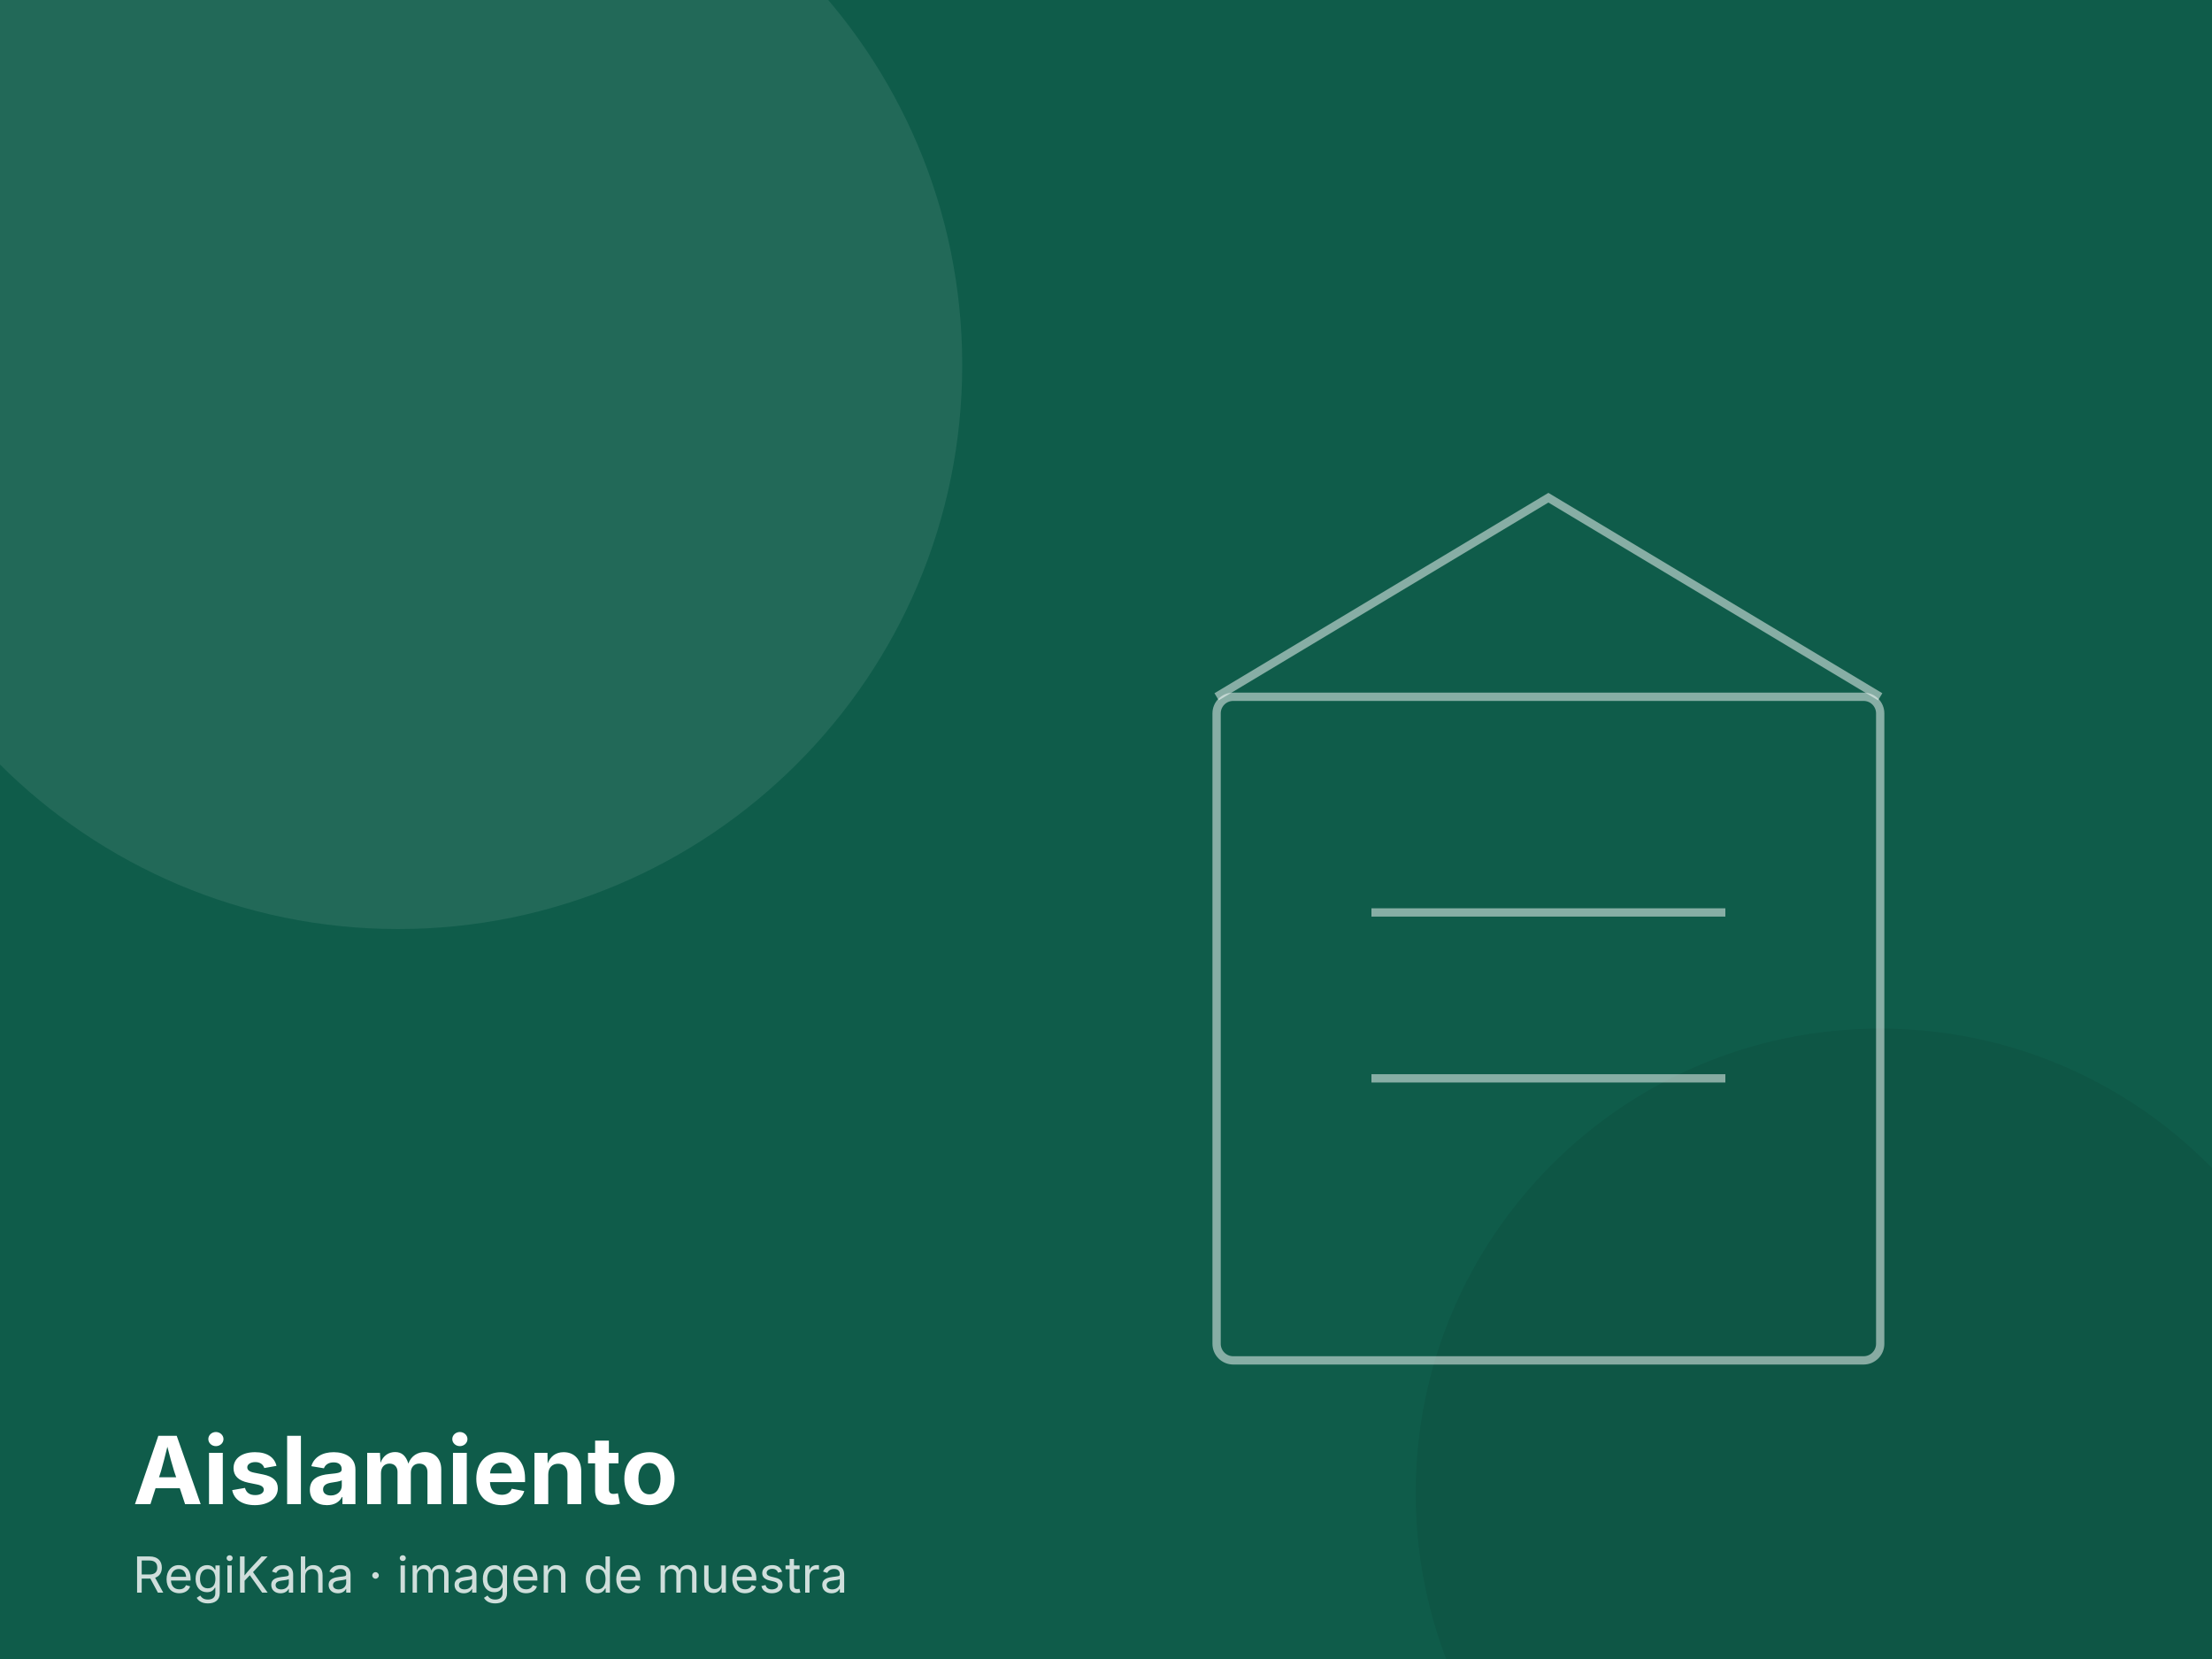
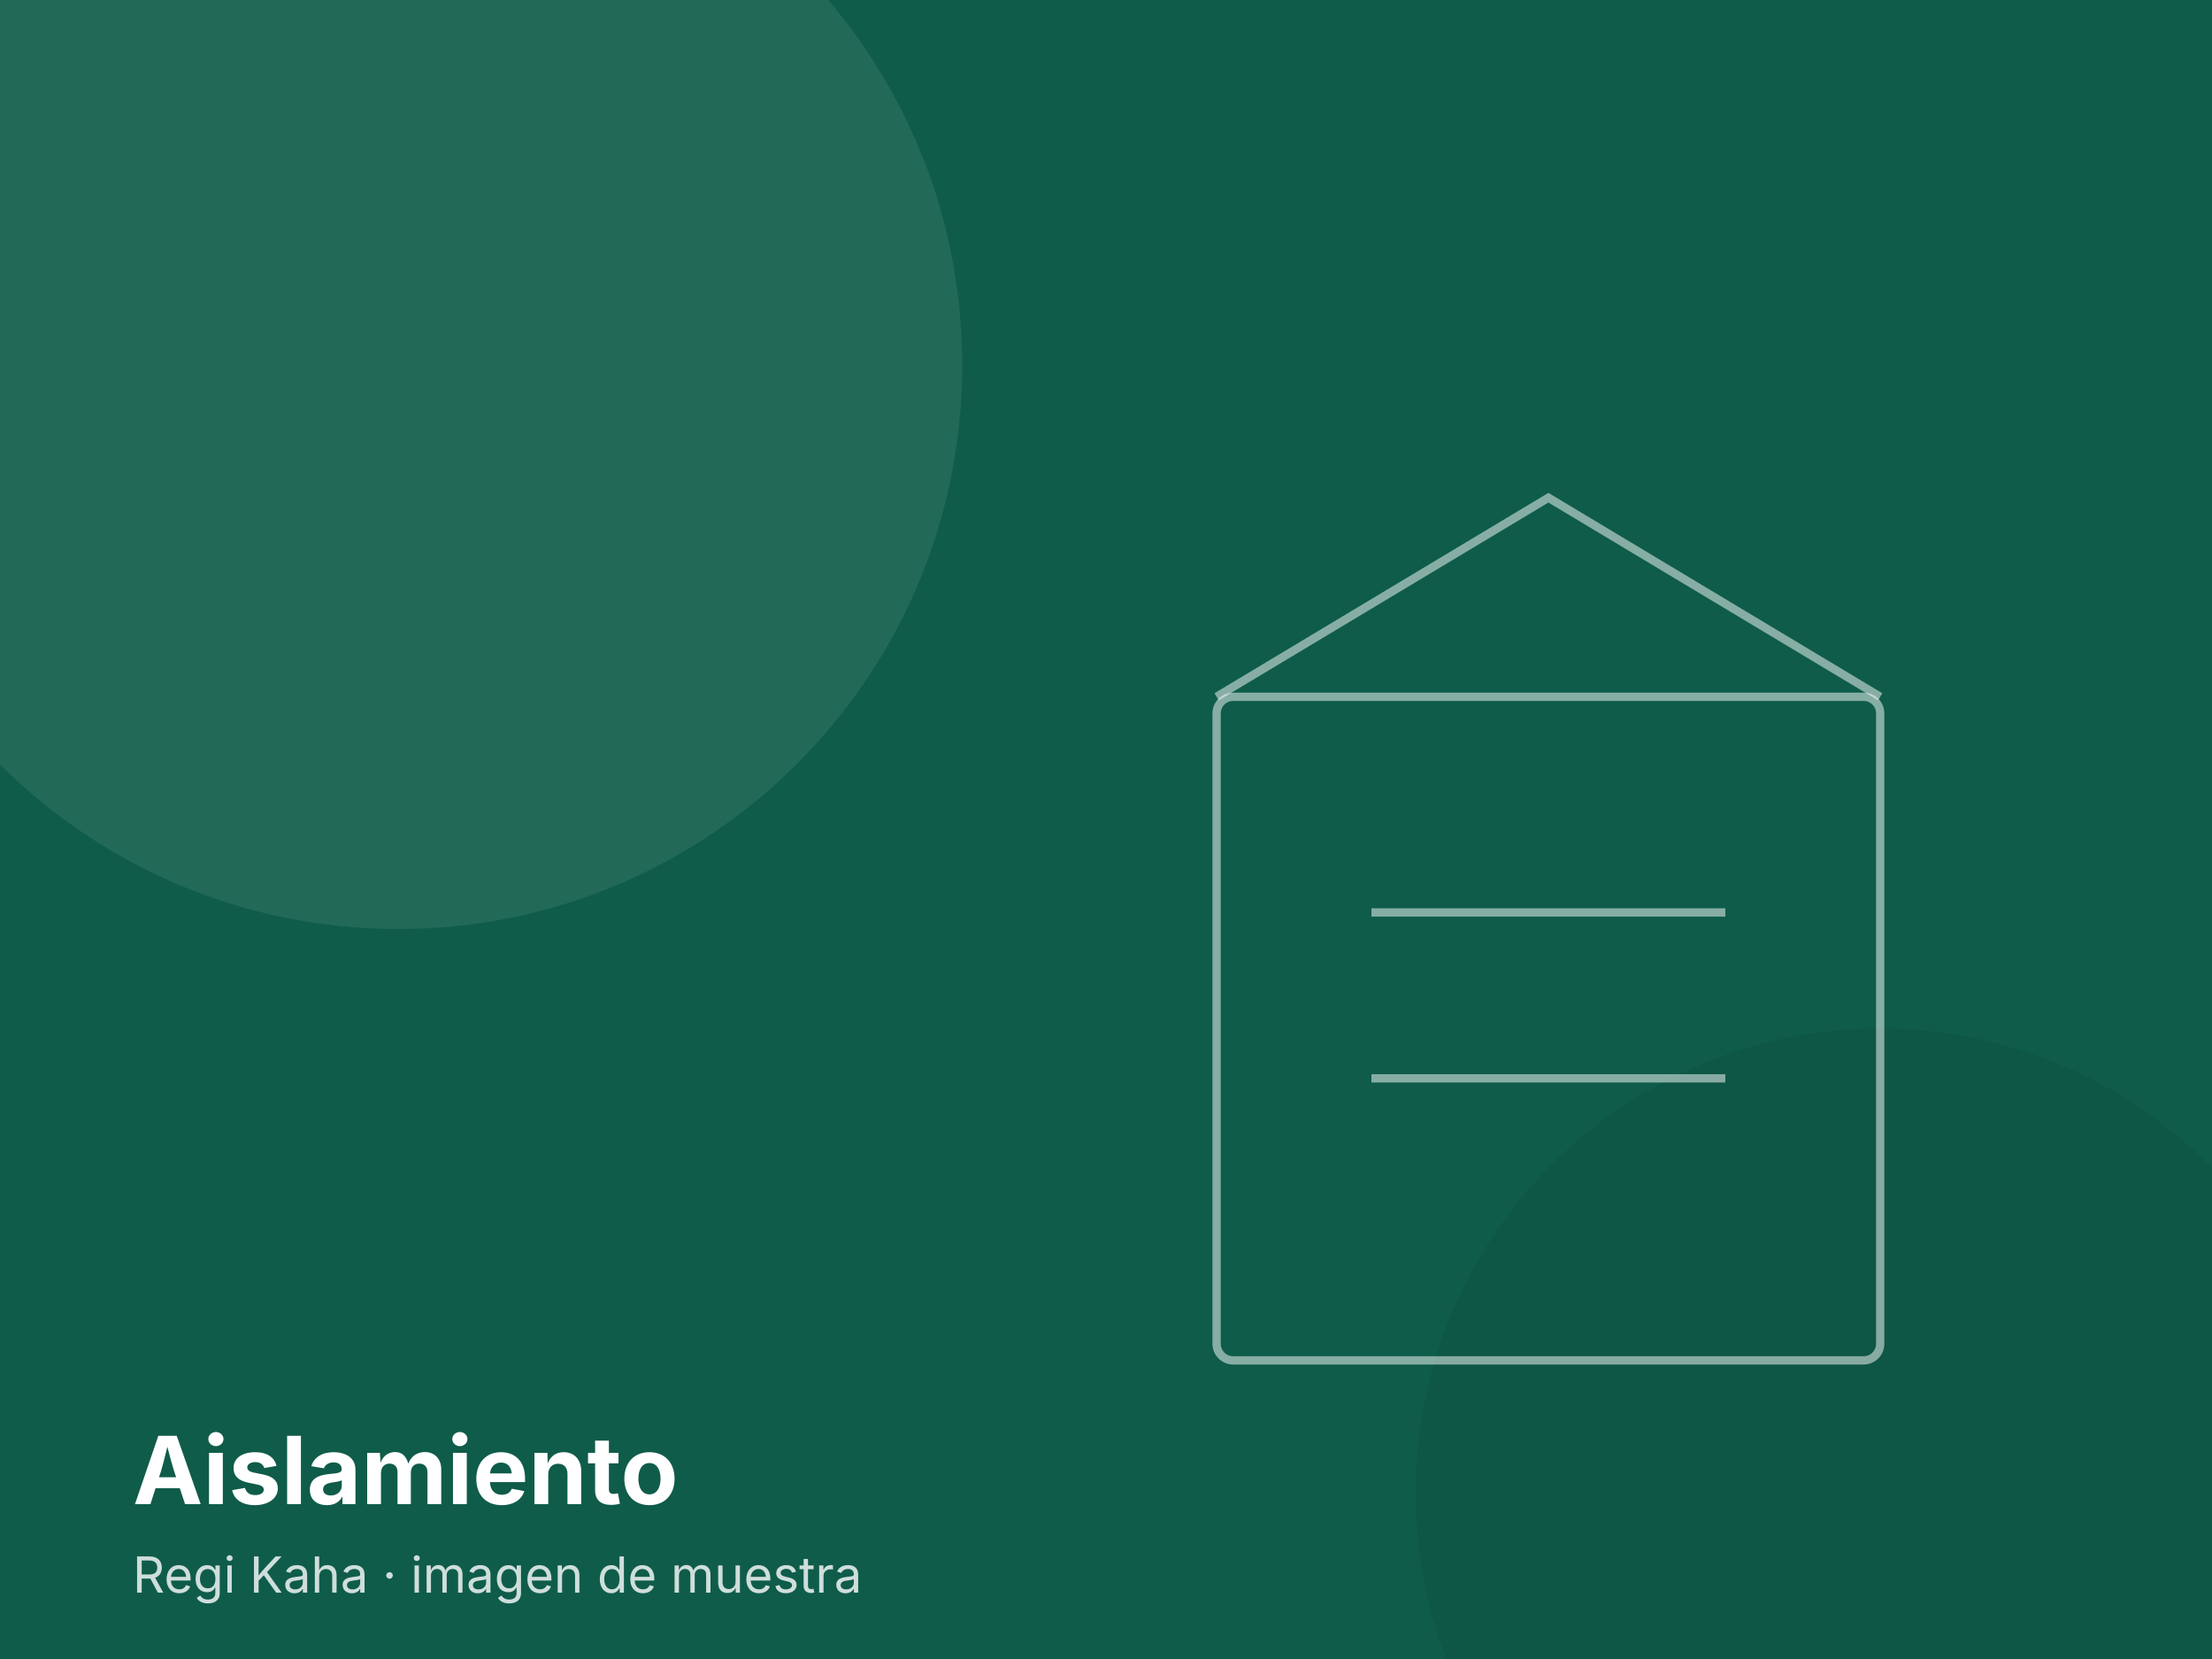
<svg xmlns="http://www.w3.org/2000/svg" width="800" height="600" viewBox="0 0 800 600">
  <defs>
    <linearGradient id="cg" gradientTransform="rotate(243)">
      <stop offset="0" stop-color="#0F5C4A" />
      <stop offset="0.55" stop-color="#198C68" />
      <stop offset="1" stop-color="#2AB673" />
    </linearGradient>
  </defs>
  <rect width="800" height="600" fill="url(#cg)" />
  <circle cx="144" cy="132" r="204" fill="rgba(255,255,255,0.08)" />
  <circle cx="680" cy="540" r="168" fill="rgba(0,0,0,0.07)" />
  <g stroke="rgba(255,255,255,0.5)" stroke-width="3" fill="none">
    <rect x="440" y="252" width="240" height="240" rx="6" />
    <path d="M440 252 L560 180 L680 252" />
    <line x1="496" y1="330" x2="624" y2="330" />
    <line x1="496" y1="390" x2="624" y2="390" />
  </g>
  <text x="48" y="544" font-family="Inter, sans-serif" font-size="34" font-weight="700" fill="#fff">Aislamiento</text>
-   <text x="48" y="576" font-family="Inter, sans-serif" font-size="18" fill="rgba(255,255,255,0.8)">RegiKaha · imagen de muestra</text>
+   <text x="48" y="576" font-family="Inter, sans-serif" font-size="18" fill="rgba(255,255,255,0.8)">Regi Kaha · imagen de muestra</text>
</svg>
